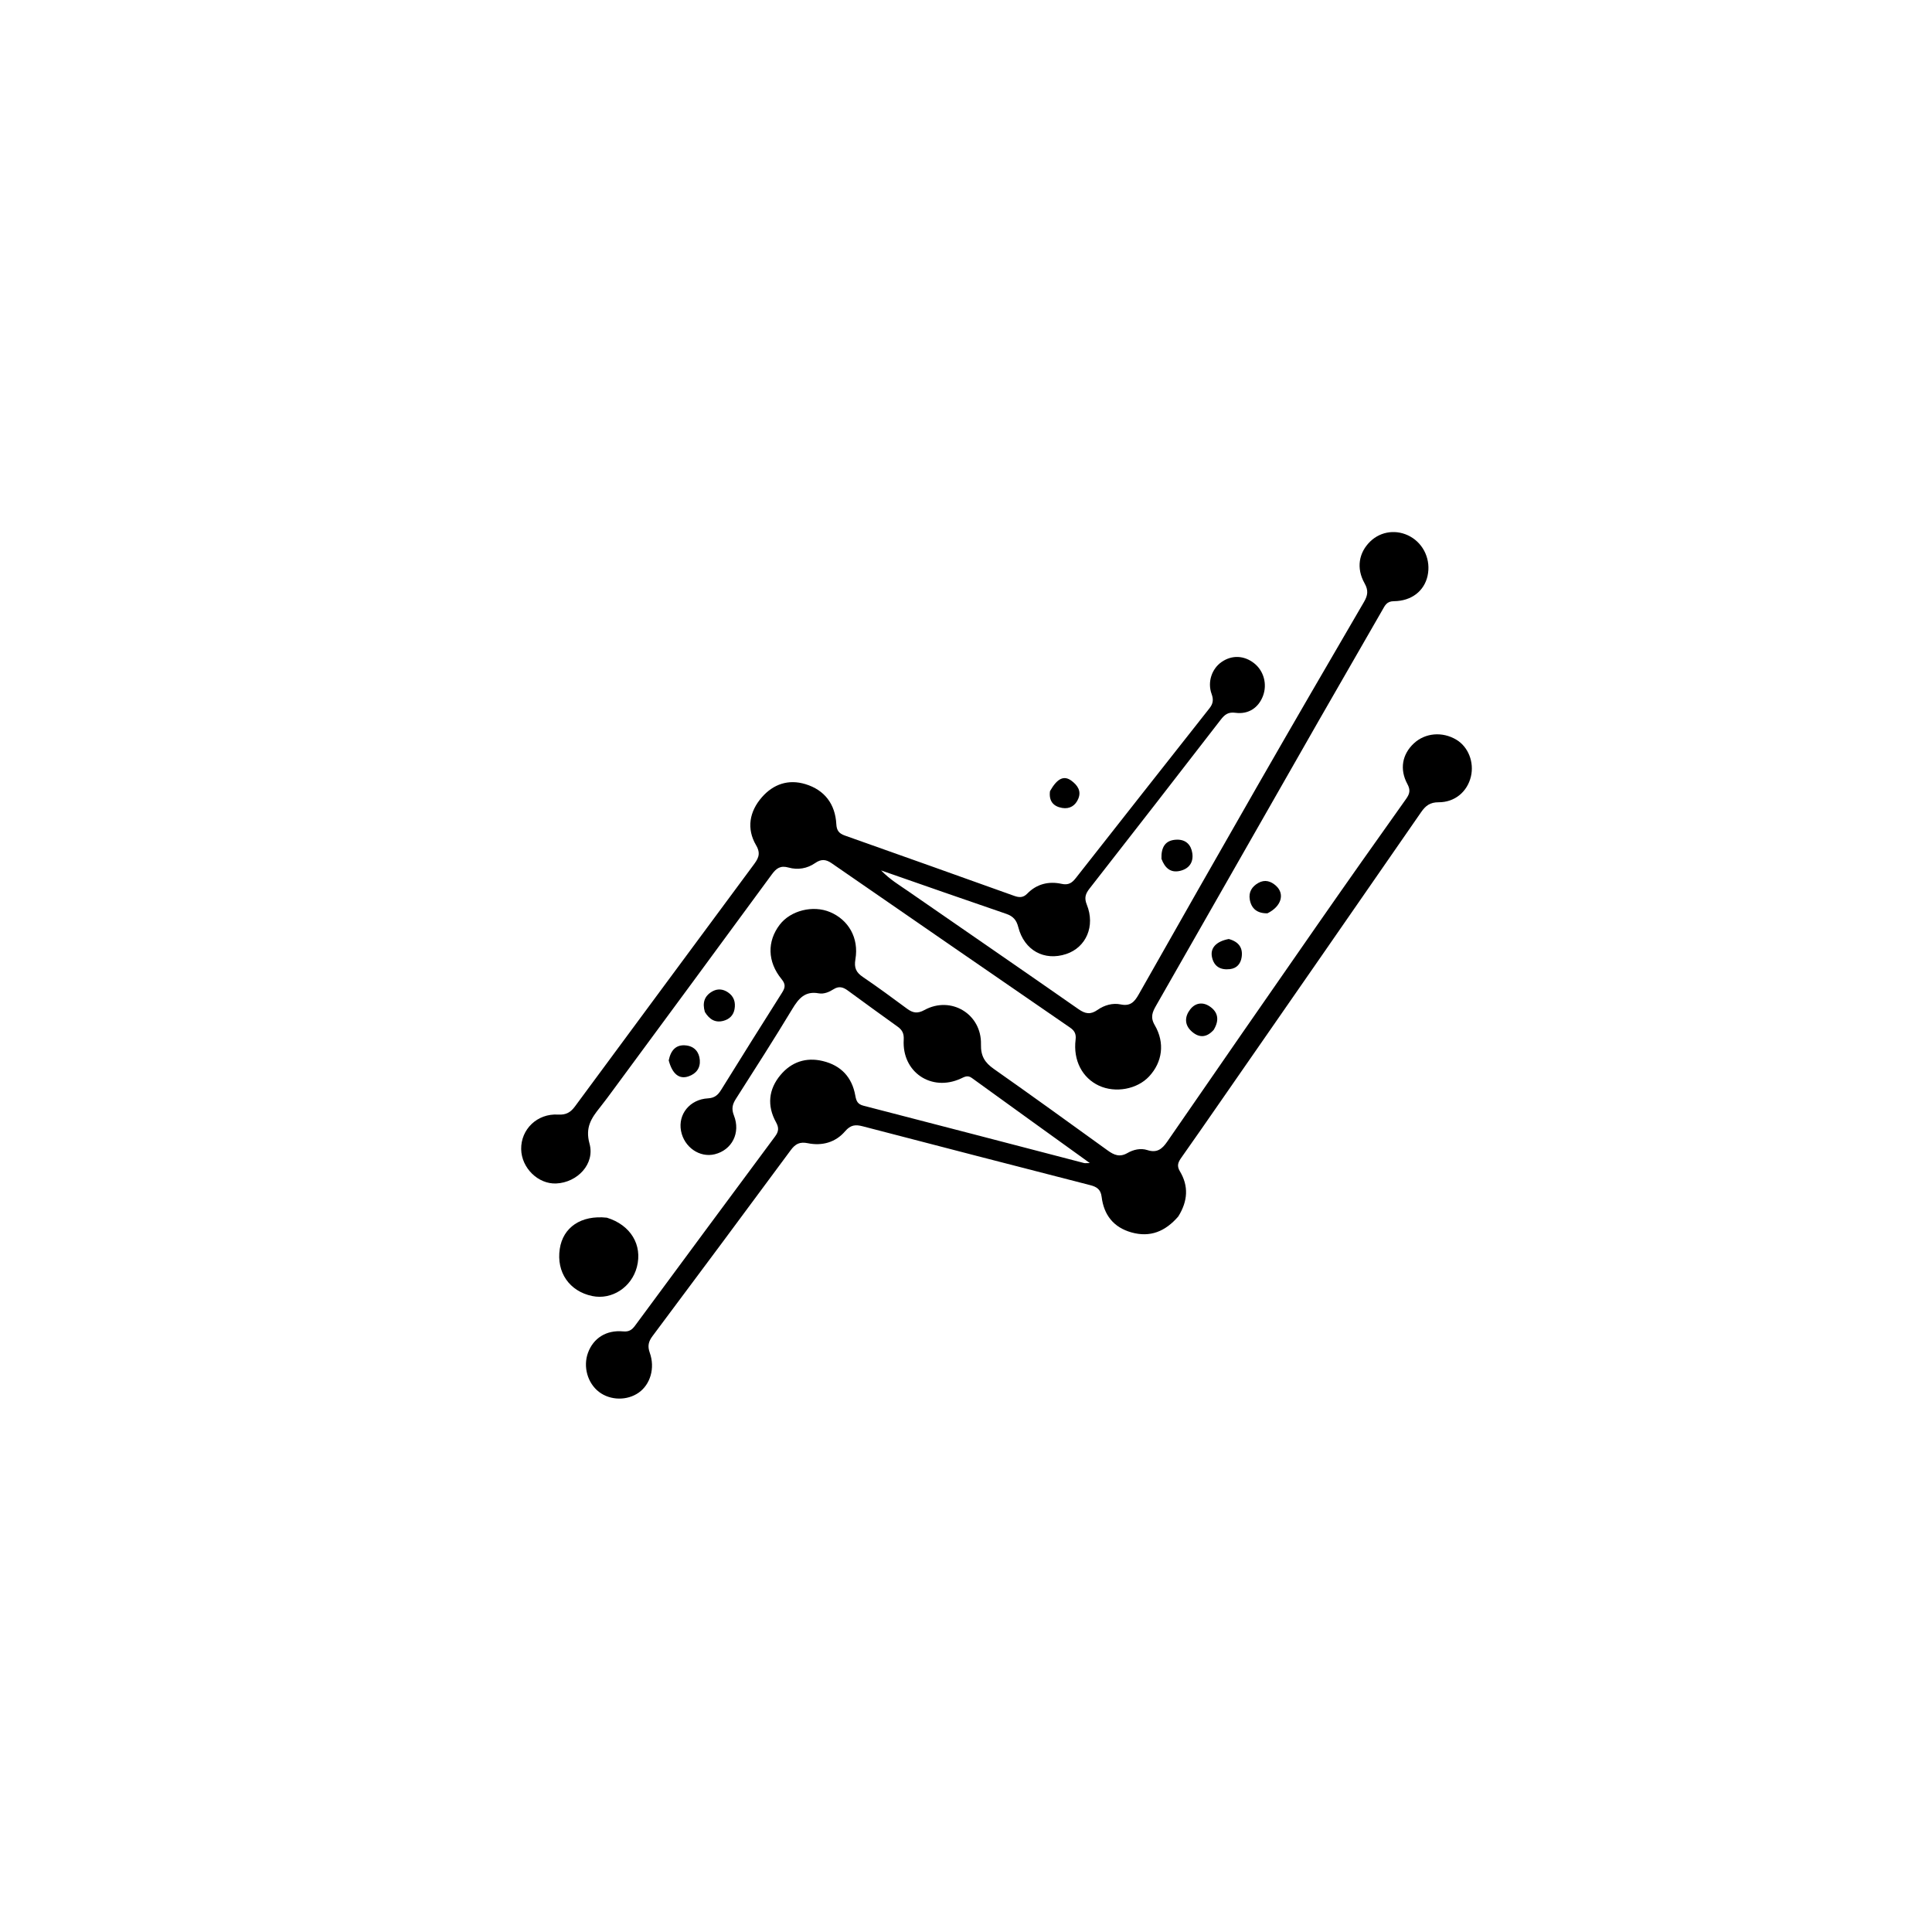
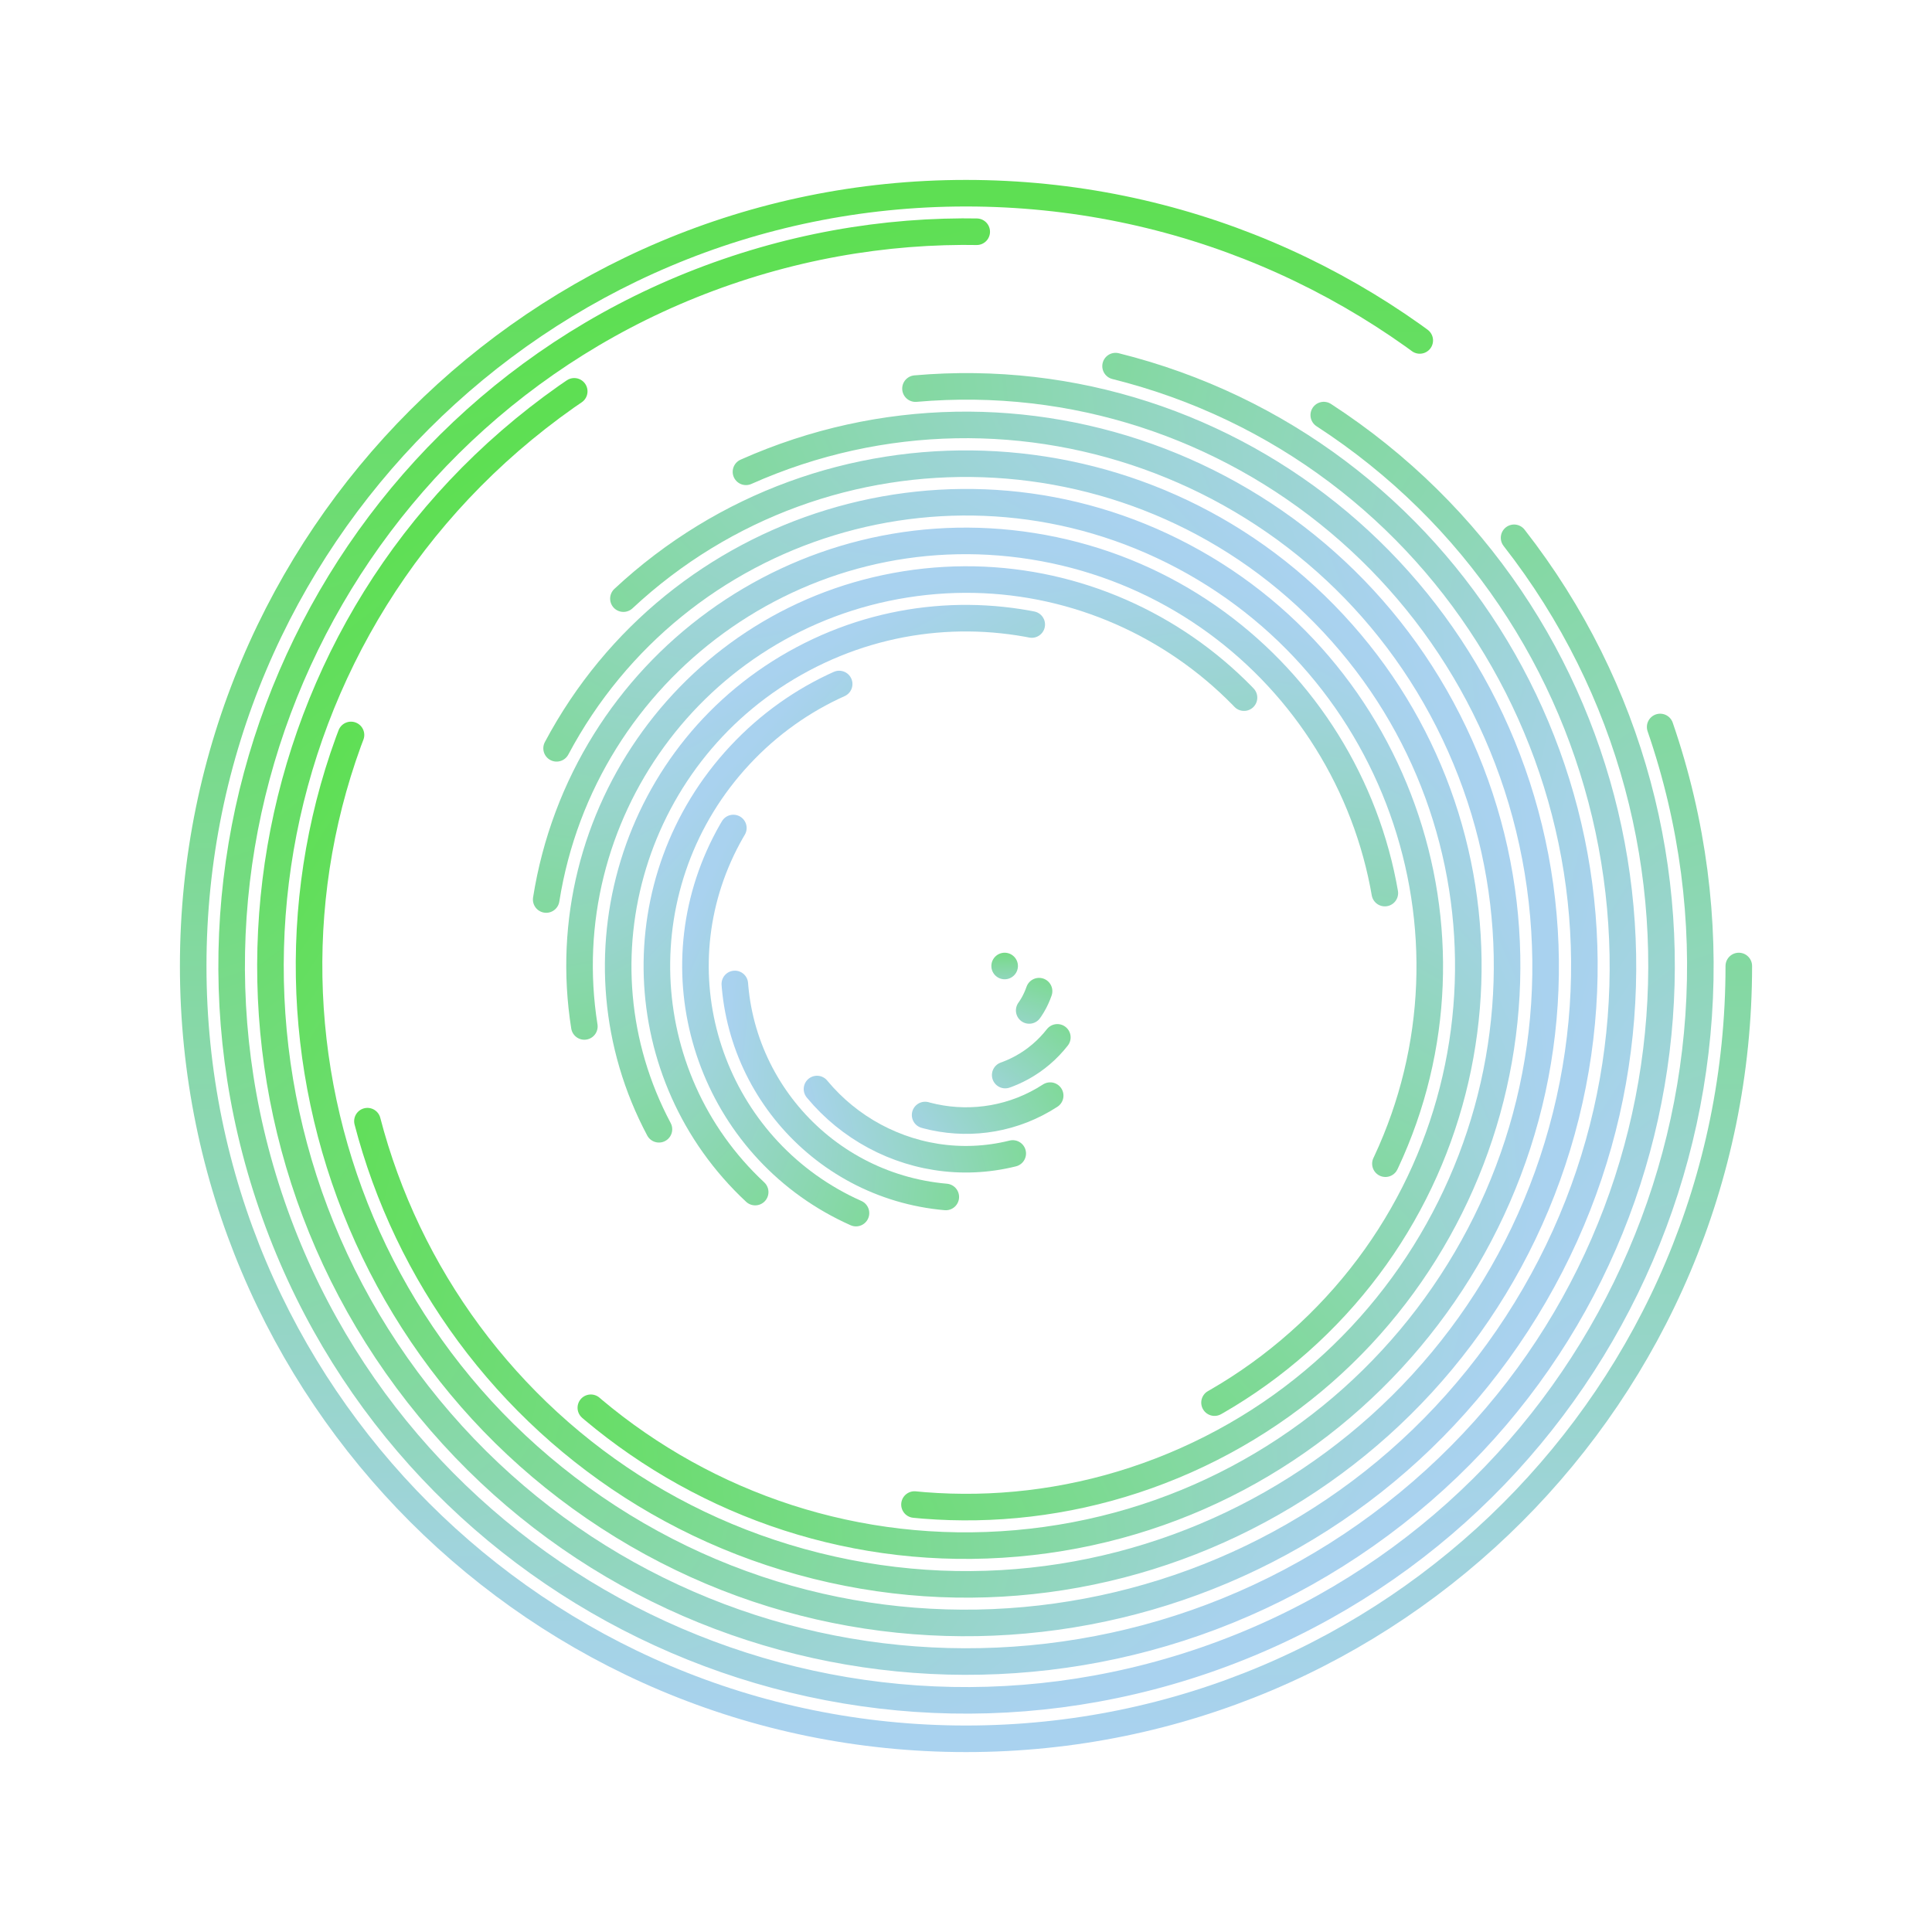
- <svg xmlns="http://www.w3.org/2000/svg" id="app-logo" viewBox="100 0 800 800">
-   <g transform="translate(0,-108)">
-     <path d="             M587.901,611.713 C582.531,617.927 576.261,620.501 568.487,618.309 C561.069,616.218             557.08,611.055 556.166,603.599 C555.788,600.515 554.164,599.444 551.471,598.752             C520.039,590.679 488.618,582.561 457.216,574.372 C454.214,573.589 452.225,573.767             449.923,576.452 C445.992,581.035 440.422,582.59 434.496,581.379 C431.218,580.71             429.376,581.612 427.432,584.246 C408.433,609.986 389.319,635.641 370.175,661.273             C368.53,663.476 368.065,665.37 369.049,668.12 C371.345,674.531 369.26,681.312             364.456,684.679 C359.645,688.052 352.724,687.925 348.059,684.379 C343.303,680.763             341.369,673.93 343.471,668.172 C345.688,662.103 351.04,658.642 358.036,659.302             C360.487,659.533 361.704,658.632 362.977,656.907 C382.276,630.765 401.59,604.633             420.963,578.546 C422.461,576.529 422.586,574.963 421.338,572.709 C417.547,565.865             418.227,559.07 423.169,553.157 C427.658,547.787 433.687,545.67 440.689,547.351             C448.284,549.174 452.817,554.066 454.171,561.7 C454.566,563.922 455.126,565.228             457.549,565.853 C488.006,573.706 518.436,581.668 548.877,589.586 C549.312,589.699             549.802,589.6 551.273,589.6 C534.486,577.506 518.424,565.962 502.407,554.355             C500.674,553.099 499.434,553.882 497.861,554.606 C485.695,560.207 473.421,551.945             474.21,538.547 C474.362,535.959 473.597,534.491 471.7,533.128 C464.798,528.17             457.907,523.196 451.062,518.16 C449.133,516.74 447.37,516.21 445.155,517.625             C443.323,518.795 441.153,519.71 438.991,519.315 C433.355,518.287 430.712,521.429             428.092,525.77 C420.514,538.319 412.605,550.669 404.713,563.025 C403.251,565.313             402.831,567.166 403.908,569.903 C406.752,577.134 403.055,584.202 395.969,585.949             C389.718,587.49 383.287,583.044 381.999,576.29 C380.688,569.416 385.629,563.214             393.156,562.805 C395.931,562.654 397.302,561.401 398.618,559.281 C406.965,545.831             415.352,532.406 423.832,519.041 C425.169,516.934 425.391,515.585 423.617,513.416             C417.724,506.215 417.61,497.785 422.867,490.898 C427.359,485.013 436.639,482.692             443.725,485.682 C451.371,488.908 455.706,496.411 454.208,505.203 C453.597,508.787             454.503,510.656 457.322,512.567 C463.526,516.773 469.562,521.23 475.591,525.688             C477.958,527.437 479.885,527.821 482.778,526.236 C493.761,520.217 506.509,527.86             506.199,540.454 C506.08,545.31 507.798,548.001 511.538,550.629 C527.355,561.737             543.007,573.079 558.681,584.389 C561.285,586.268 563.638,587.298 566.863,585.438             C569.285,584.041 572.293,583.317 575.084,584.224 C579.031,585.506 581.171,583.858             583.321,580.738 C604.028,550.69 624.811,520.693 645.656,490.74 C657.743,473.373             669.941,456.082 682.212,438.844 C683.76,436.67 684.113,435.138 682.762,432.639             C679.447,426.503 680.63,420.312 685.453,415.818 C690.146,411.444 697.27,410.832             703.059,414.306 C707.978,417.258 710.484,423.614 709.071,429.553 C707.584,435.803             702.455,440.226 695.685,440.202 C692.146,440.189 690.292,441.643 688.447,444.311             C660.867,484.186 633.215,524.011 605.574,563.844 C600.16,571.647 594.754,579.456             589.273,587.212 C587.95,589.085 587.102,590.581 588.561,593.001 C592.252,599.122             591.871,605.359 587.901,611.713 z           " />
-     <path d="             M645.847,406.795 C623.373,446.181 601.09,485.255 578.77,524.307 C577.238,526.987             576.202,529.163 578.14,532.469 C582.469,539.855 581.307,547.821 575.833,553.714             C570.88,559.047 561.875,560.711 555.059,557.553 C548.15,554.353 544.321,547.065             545.382,538.509 C545.677,536.128 544.923,534.767 543.098,533.511 C510.157,510.841             477.222,488.159 444.329,465.419 C441.929,463.76 439.967,463.682 437.557,465.361             C434.25,467.665 430.331,468.305 426.549,467.239 C423.156,466.283 421.468,467.516             419.584,470.087 C397.817,499.783 375.95,529.407 354.103,559.045 C352.226,561.592             350.355,564.147 348.381,566.62 C344.879,571.008 342.251,574.836 344.107,581.562             C346.434,590.001 339.058,597.661 330.316,598.05 C322.826,598.384 315.93,591.628             315.808,583.836 C315.678,575.628 322.432,569.005 331.072,569.522 C334.433,569.723             336.276,568.595 338.11,566.11 C362.641,532.856 387.234,499.647 411.812,466.427             C413.706,463.867 415.306,461.782 413.102,458.04 C409.034,451.13 410.303,444.032             415.48,438.117 C420.205,432.718 426.422,430.528 433.55,432.709 C441.411,435.115             445.866,440.91 446.305,449.293 C446.44,451.888 447.421,453.128 449.804,453.97             C473.193,462.235 496.557,470.575 519.911,478.941 C521.976,479.68 523.65,479.797             525.344,478.053 C529.278,474.004 534.277,472.813 539.597,473.985 C542.463,474.616             543.928,473.548 545.473,471.582 C563.897,448.131 582.339,424.692 600.818,401.284             C602.316,399.386 602.561,397.717 601.699,395.356 C599.885,390.393 601.822,384.865             605.874,382.086 C610.14,379.16 615.173,379.371 619.326,382.65 C623.316,385.8             624.809,391.332 622.975,396.171 C621.137,401.021 617.018,403.877 611.59,403.152             C608.536,402.745 607.115,403.895 605.451,406.05 C587.426,429.387 569.334,452.673             551.177,475.908 C549.481,478.078 548.881,479.766 550.02,482.589 C553.598,491.459             549.753,500.274 541.527,503.027 C532.428,506.072 524.095,501.528 521.648,491.899             C520.903,488.97 519.521,487.382 516.668,486.408 C499.674,480.606 482.732,474.65             464.836,468.42 C468.559,472.246 472.329,474.456 475.886,476.918 C499.451,493.225             523.069,509.457 546.568,525.86 C549.431,527.858 551.561,528.219 554.519,526.144             C557.267,524.217 560.736,523.214 564.052,523.911 C568.027,524.747 569.752,522.877             571.484,519.82 C587.826,490.973 604.201,462.144 620.698,433.385 C635.29,407.95             650.009,382.588 664.792,357.263 C666.392,354.522 666.691,352.459 665.043,349.534             C661.516,343.278 662.631,336.812 667.413,332.185 C671.861,327.881 678.511,327.085             684.023,330.196 C689.662,333.38 692.553,339.997 691.126,346.454 C689.749,352.682             684.534,356.883 677.143,356.944 C674.2,356.968 673.485,358.736 672.439,360.551             C663.621,375.851 654.829,391.166 645.847,406.795 z           " />
-     <path d="             M351.284,612.216 C361.177,615.258 366.089,623.527 363.728,632.614 C361.539,641.034             353.372,646.355 345.235,644.661 C335.764,642.688 330.336,634.81 331.786,625.142             C333.129,616.192 340.613,611.079 351.284,612.216 z           " />
-     <path d="             M580.934,463.61 C580.774,458.784 582.511,455.803 587.32,455.69 C591.036,455.603             593.212,457.81 593.713,461.305 C594.257,465.113 592.344,467.736 588.635,468.61             C584.774,469.52 582.377,467.493 580.934,463.61 z           " />
-     <path d="             M624.82,486.185 C620.539,486.241 618.184,484.247 617.514,480.526 C616.956,477.425             618.388,475.074 621.106,473.571 C623.81,472.075 626.285,472.894 628.367,474.783             C632.092,478.161 630.616,483.318 624.82,486.185 z           " />
-     <path d="             M391.874,527.048 C390.763,523.225 391.685,520.437 394.839,518.589 C397.056,517.289             399.327,517.487 401.432,518.902 C403.929,520.582 404.667,523.046 404.15,525.891             C403.689,528.428 402.036,530.017 399.61,530.686 C396.251,531.612 393.812,530.197             391.874,527.048 z           " />
-     <path d="             M376.901,547.087 C377.782,542.79 379.997,540.384 384.2,540.902 C387.571,541.317             389.516,543.627 389.778,546.938 C390.044,550.301 388.25,552.626 385.083,553.703             C381.271,554.998 378.415,552.777 376.901,547.087 z           " />
-     <path d="             M602.566,534.441 C599.351,538.046 596.11,537.611 593.234,534.897 C590.414,532.236             590.555,528.9 592.847,525.956 C594.971,523.229 598.03,522.828 600.818,524.668             C604.376,527.016 605.024,530.37 602.566,534.441 z           " />
-     <path d="             M608.818,496.823 C612.99,497.972 614.723,500.514 614.137,504.369 C613.728,507.054             612.176,508.961 609.283,509.295 C605.449,509.739 602.707,508.275 601.861,504.35             C601.047,500.577 603.557,497.805 608.818,496.823 z           " />
-     <path d="             M534.782,435.59 C537.793,430.259 540.606,428.946 543.763,431.356 C546.098,433.138             547.823,435.436 546.536,438.637 C545.337,441.619 542.936,443.089 539.812,442.552             C536.287,441.946 534.22,439.814 534.782,435.59 z           " />
+ <svg xmlns="http://www.w3.org/2000/svg" version="1.1" viewBox="0 0 800 800">
+   <defs>
+     <linearGradient x1="50%" y1="0%" x2="50%" y2="100%" id="cccoil-grad">
+       <stop stop-color="hsl(115, 69%, 60%)" stop-opacity="1" offset="0%" />
+       <stop stop-color="hsl(205, 69%, 80%)" stop-opacity="1" offset="100%" />
+     </linearGradient>
+   </defs>
+   <g stroke="url(#cccoil-grad)" fill="none" stroke-linecap="round">
+     <circle r="320" cx="400" cy="400" stroke-width="11" stroke-dasharray="1709 2011" transform="rotate(360, 400, 400)" />
+     <circle r="304" cx="400" cy="400" stroke-width="11" stroke-dasharray="1538 1910" transform="rotate(341, 400, 400)" />
+     <circle r="288" cx="400" cy="400" stroke-width="11" stroke-dasharray="1376 1810" transform="rotate(322, 400, 400)" />
+     <circle r="272" cx="400" cy="400" stroke-width="11" stroke-dasharray="1223 1709" transform="rotate(303, 400, 400)" />
+     <circle r="256" cx="400" cy="400" stroke-width="11" stroke-dasharray="1079 1608" transform="rotate(284, 400, 400)" />
+     <circle r="240" cx="400" cy="400" stroke-width="11" stroke-dasharray="944 1508" transform="rotate(265, 400, 400)" />
+     <circle r="224" cx="400" cy="400" stroke-width="11" stroke-dasharray="819 1407" transform="rotate(246, 400, 400)" />
+     <circle r="208" cx="400" cy="400" stroke-width="11" stroke-dasharray="702 1307" transform="rotate(227, 400, 400)" />
+     <circle r="192" cx="400" cy="400" stroke-width="11" stroke-dasharray="594 1206" transform="rotate(208, 400, 400)" />
+     <circle r="176" cx="400" cy="400" stroke-width="11" stroke-dasharray="495 1106" transform="rotate(189, 400, 400)" />
+     <circle r="160" cx="400" cy="400" stroke-width="11" stroke-dasharray="405 1005" transform="rotate(171, 400, 400)" />
+     <circle r="144" cx="400" cy="400" stroke-width="11" stroke-dasharray="324 905" transform="rotate(152, 400, 400)" />
+     <circle r="128" cx="400" cy="400" stroke-width="11" stroke-dasharray="252 804" transform="rotate(133, 400, 400)" />
+     <circle r="112" cx="400" cy="400" stroke-width="11" stroke-dasharray="189 704" transform="rotate(114, 400, 400)" />
+     <circle r="96" cx="400" cy="400" stroke-width="11" stroke-dasharray="135 603" transform="rotate(95, 400, 400)" />
+     <circle r="80" cx="400" cy="400" stroke-width="11" stroke-dasharray="90 503" transform="rotate(76, 400, 400)" />
+     <circle r="64" cx="400" cy="400" stroke-width="11" stroke-dasharray="54 402" transform="rotate(57, 400, 400)" />
+     <circle r="48" cx="400" cy="400" stroke-width="11" stroke-dasharray="27 302" transform="rotate(38, 400, 400)" />
+     <circle r="32" cx="400" cy="400" stroke-width="11" stroke-dasharray="9 201" transform="rotate(19, 400, 400)" />
+     <circle r="16" cx="400" cy="400" stroke-width="11" stroke-dasharray="0 101" />
  </g>
</svg>
